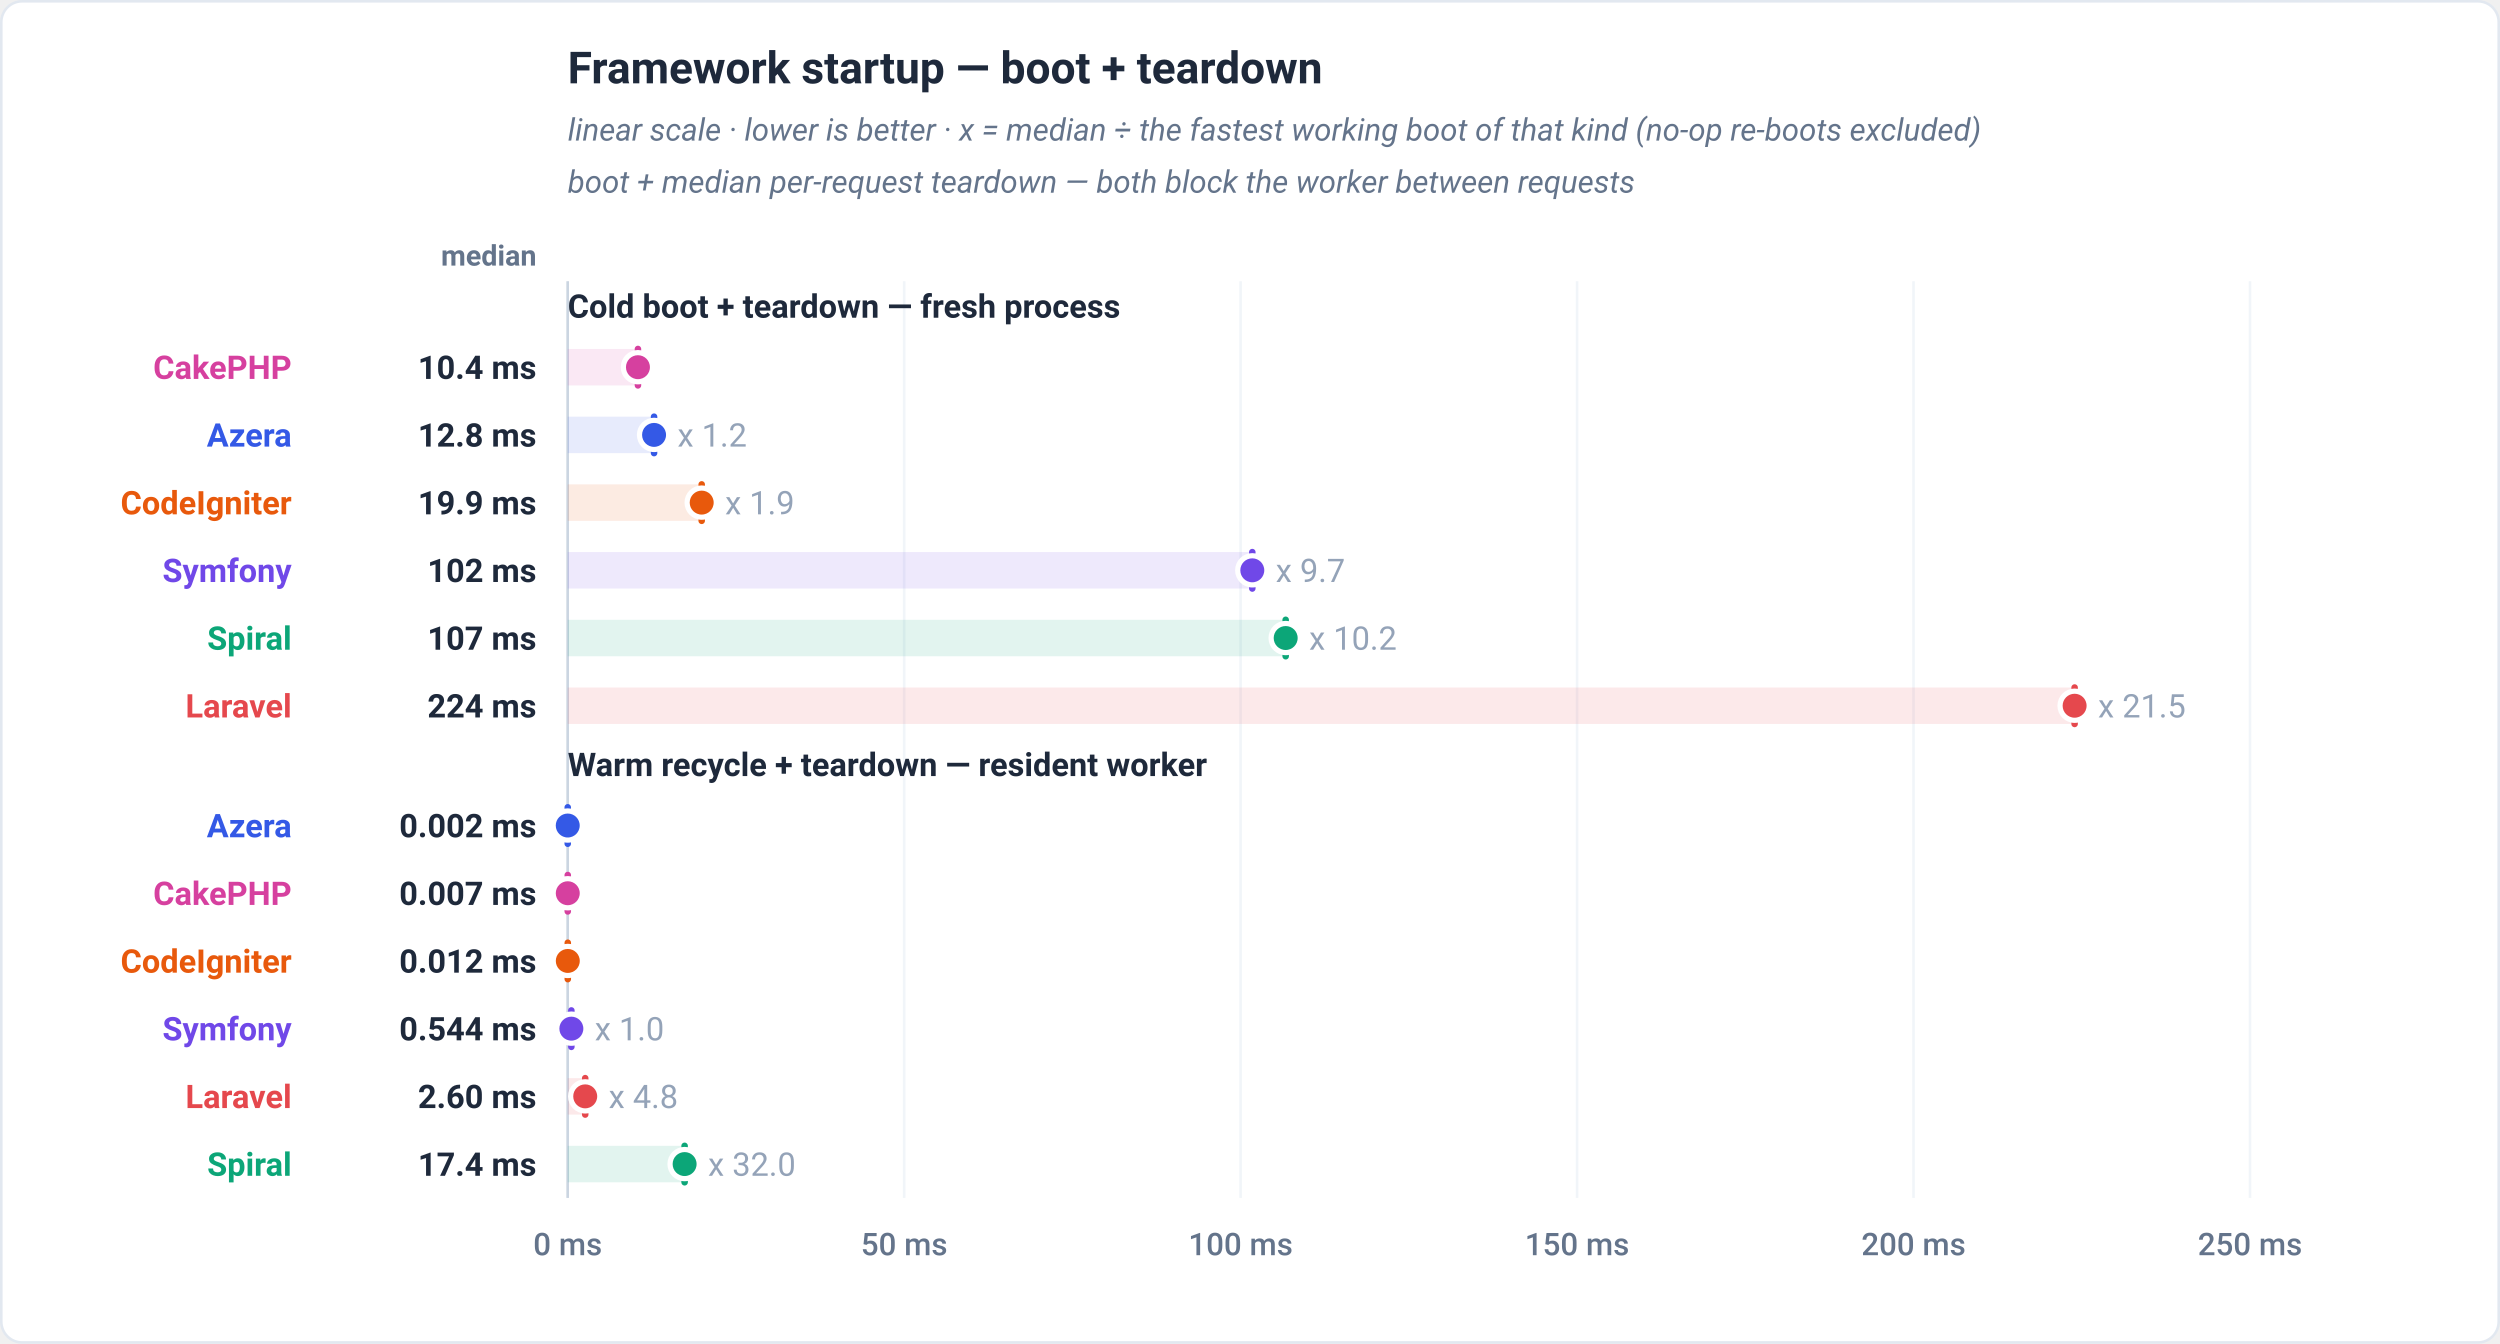
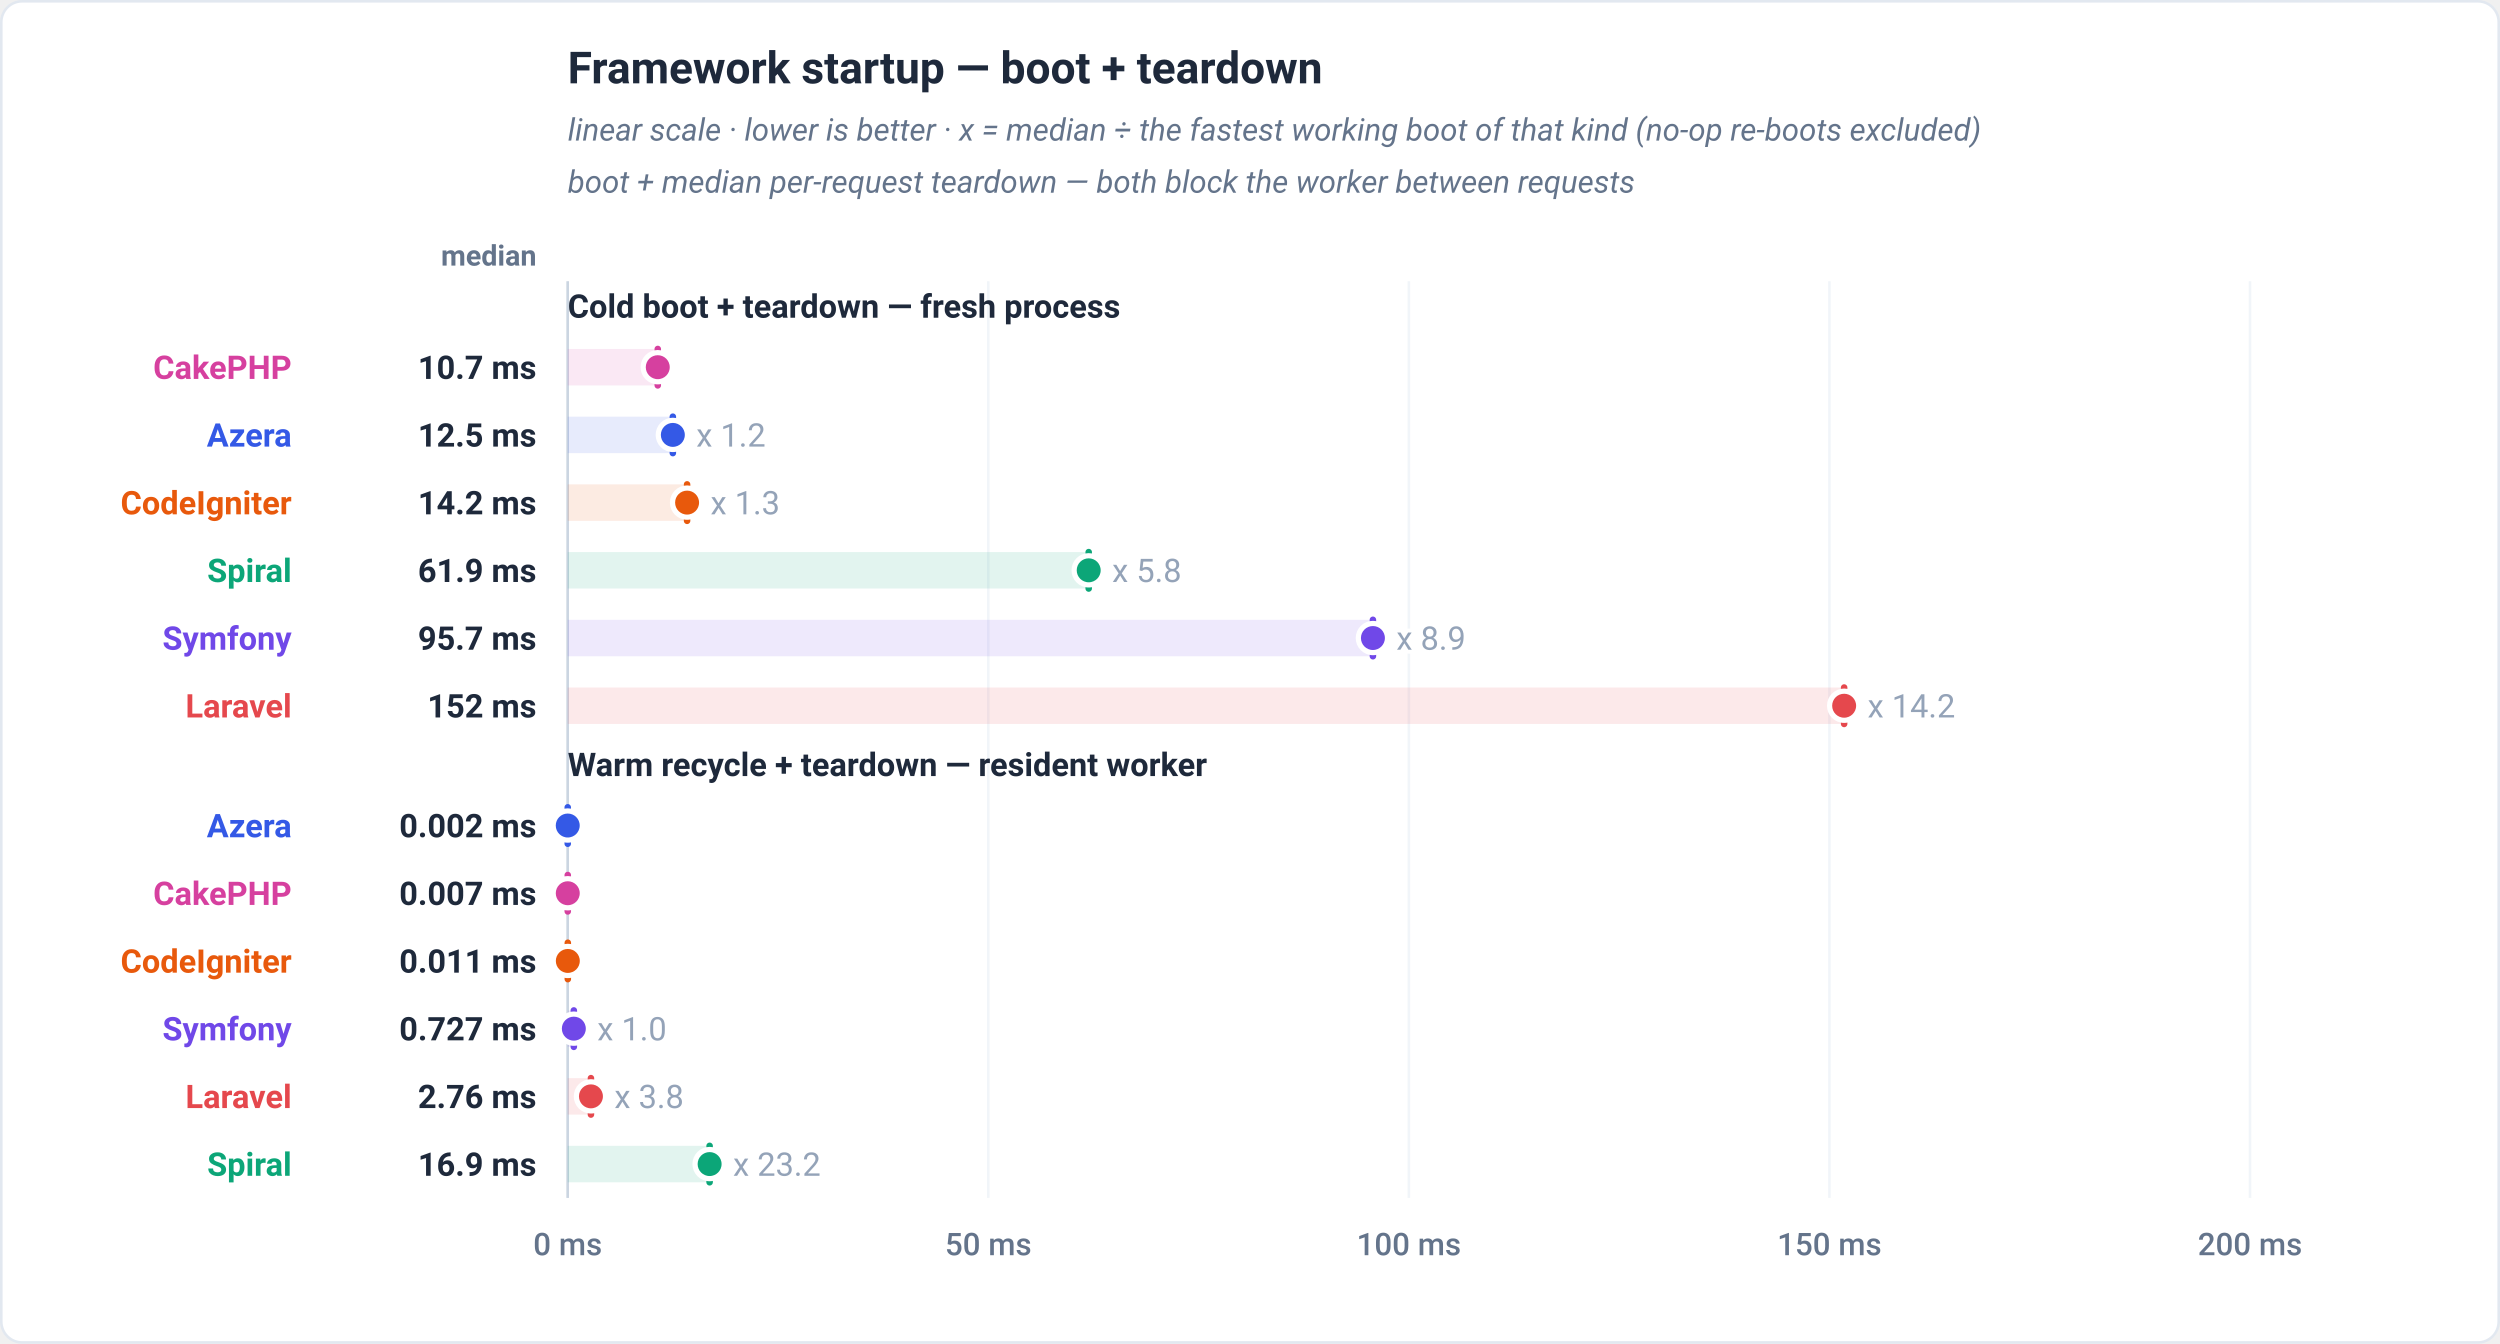
<svg xmlns="http://www.w3.org/2000/svg" viewBox="0 0 960 516" width="960" height="516" role="img" font-family="-apple-system,BlinkMacSystemFont,'Segoe UI',Roboto,Helvetica,Arial,sans-serif">
  <rect x="0.5" y="0.5" width="959" height="515" rx="8" fill="#ffffff" stroke="#e2e8f0" />
  <text x="218" y="32" font-family="-apple-system,BlinkMacSystemFont,'Segoe UI',Roboto,Helvetica,Arial,sans-serif" font-size="17" font-weight="700" fill="#1e293b" text-anchor="start">Framework startup — boot + teardown</text>
  <text x="218" y="54" font-family="-apple-system,BlinkMacSystemFont,'Segoe UI',Roboto,Helvetica,Arial,sans-serif" font-size="12" font-weight="400" fill="#64748b" text-anchor="start" font-style="italic">linear scale · lower is better · x = median ÷ the fastest working boot of that kind (no-op re-boots excluded)</text>
  <text x="218" y="74" font-family="-apple-system,BlinkMacSystemFont,'Segoe UI',Roboto,Helvetica,Arial,sans-serif" font-size="12" font-weight="400" fill="#64748b" text-anchor="start" font-style="italic">boot + median per-request teardown — both block the worker between requests</text>
  <text x="206" y="102" font-family="-apple-system,BlinkMacSystemFont,'Segoe UI',Roboto,Helvetica,Arial,sans-serif" font-size="11" font-weight="600" fill="#64748b" text-anchor="end">median</text>
  <line x1="218" y1="108" x2="218" y2="460" stroke="#f1f5f9" stroke-width="1" />
  <text x="218" y="482" font-family="-apple-system,BlinkMacSystemFont,'Segoe UI',Roboto,Helvetica,Arial,sans-serif" font-size="12" font-weight="500" fill="#64748b" text-anchor="middle">0 ms</text>
-   <line x1="347.2" y1="108" x2="347.2" y2="460" stroke="#f1f5f9" stroke-width="1" />
-   <text x="347.2" y="482" font-family="-apple-system,BlinkMacSystemFont,'Segoe UI',Roboto,Helvetica,Arial,sans-serif" font-size="12" font-weight="500" fill="#64748b" text-anchor="middle">50 ms</text>
-   <line x1="476.4" y1="108" x2="476.4" y2="460" stroke="#f1f5f9" stroke-width="1" />
-   <text x="476.4" y="482" font-family="-apple-system,BlinkMacSystemFont,'Segoe UI',Roboto,Helvetica,Arial,sans-serif" font-size="12" font-weight="500" fill="#64748b" text-anchor="middle">100 ms</text>
-   <line x1="605.6" y1="108" x2="605.6" y2="460" stroke="#f1f5f9" stroke-width="1" />
-   <text x="605.6" y="482" font-family="-apple-system,BlinkMacSystemFont,'Segoe UI',Roboto,Helvetica,Arial,sans-serif" font-size="12" font-weight="500" fill="#64748b" text-anchor="middle">150 ms</text>
-   <line x1="734.8" y1="108" x2="734.8" y2="460" stroke="#f1f5f9" stroke-width="1" />
-   <text x="734.8" y="482" font-family="-apple-system,BlinkMacSystemFont,'Segoe UI',Roboto,Helvetica,Arial,sans-serif" font-size="12" font-weight="500" fill="#64748b" text-anchor="middle">200 ms</text>
+   <line x1="379.5" y1="108" x2="379.5" y2="460" stroke="#f1f5f9" stroke-width="1" />
+   <text x="379.5" y="482" font-family="-apple-system,BlinkMacSystemFont,'Segoe UI',Roboto,Helvetica,Arial,sans-serif" font-size="12" font-weight="500" fill="#64748b" text-anchor="middle">50 ms</text>
+   <line x1="541" y1="108" x2="541" y2="460" stroke="#f1f5f9" stroke-width="1" />
+   <text x="541" y="482" font-family="-apple-system,BlinkMacSystemFont,'Segoe UI',Roboto,Helvetica,Arial,sans-serif" font-size="12" font-weight="500" fill="#64748b" text-anchor="middle">100 ms</text>
+   <line x1="702.5" y1="108" x2="702.5" y2="460" stroke="#f1f5f9" stroke-width="1" />
+   <text x="702.5" y="482" font-family="-apple-system,BlinkMacSystemFont,'Segoe UI',Roboto,Helvetica,Arial,sans-serif" font-size="12" font-weight="500" fill="#64748b" text-anchor="middle">150 ms</text>
  <line x1="864" y1="108" x2="864" y2="460" stroke="#f1f5f9" stroke-width="1" />
-   <text x="864" y="482" font-family="-apple-system,BlinkMacSystemFont,'Segoe UI',Roboto,Helvetica,Arial,sans-serif" font-size="12" font-weight="500" fill="#64748b" text-anchor="middle">250 ms</text>
+   <text x="864" y="482" font-family="-apple-system,BlinkMacSystemFont,'Segoe UI',Roboto,Helvetica,Arial,sans-serif" font-size="12" font-weight="500" fill="#64748b" text-anchor="middle">200 ms</text>
  <line x1="218" y1="108" x2="218" y2="460" stroke="#cbd5e1" stroke-width="1" />
  <text x="218" y="122" font-family="-apple-system,BlinkMacSystemFont,'Segoe UI',Roboto,Helvetica,Arial,sans-serif" font-size="12.5" font-weight="700" fill="#1e293b" text-anchor="start">Cold boot + teardown — fresh process</text>
-   <rect x="218" y="134" width="26.97" height="14" fill="#d6409f" fill-opacity="0.12" />
-   <line x1="244.97" y1="141" x2="244.97" y2="141" stroke="#d6409f" stroke-width="2.5" stroke-linecap="round" opacity="0.5" />
-   <line x1="244.97" y1="134" x2="244.97" y2="148" stroke="#d6409f" stroke-width="2.5" stroke-linecap="round" />
-   <circle cx="244.97" cy="141" r="5.6" fill="#d6409f" stroke="#ffffff" stroke-width="2" />
+   <rect x="218" y="134" width="34.58" height="14" fill="#d6409f" fill-opacity="0.12" />
+   <line x1="252.58" y1="141" x2="252.58" y2="141" stroke="#d6409f" stroke-width="2.5" stroke-linecap="round" opacity="0.5" />
+   <line x1="252.58" y1="134" x2="252.58" y2="148" stroke="#d6409f" stroke-width="2.5" stroke-linecap="round" />
+   <circle cx="252.58" cy="141" r="5.6" fill="#d6409f" stroke="#ffffff" stroke-width="2" />
  <text x="112" y="145.5" font-family="-apple-system,BlinkMacSystemFont,'Segoe UI',Roboto,Helvetica,Arial,sans-serif" font-size="12.5" font-weight="700" fill="#d6409f" text-anchor="end">CakePHP</text>
-   <text x="206" y="145.5" font-family="-apple-system,BlinkMacSystemFont,'Segoe UI',Roboto,Helvetica,Arial,sans-serif" font-size="12.5" font-weight="700" fill="#1e293b" text-anchor="end">10.4 ms</text>
-   <rect x="218" y="160" width="33.16" height="14" fill="#3459e6" fill-opacity="0.12" />
-   <line x1="251.16" y1="167" x2="251.16" y2="167" stroke="#3459e6" stroke-width="2.5" stroke-linecap="round" opacity="0.5" />
-   <line x1="251.16" y1="160" x2="251.16" y2="174" stroke="#3459e6" stroke-width="2.5" stroke-linecap="round" />
-   <circle cx="251.16" cy="167" r="5.6" fill="#3459e6" stroke="#ffffff" stroke-width="2" />
-   <text x="260.16" y="171.5" font-family="-apple-system,BlinkMacSystemFont,'Segoe UI',Roboto,Helvetica,Arial,sans-serif" font-size="12.5" font-weight="400" fill="#94a3b8" text-anchor="start" stroke="#ffffff" stroke-width="3" paint-order="stroke" stroke-linejoin="round">x 1.2</text>
+   <text x="206" y="145.5" font-family="-apple-system,BlinkMacSystemFont,'Segoe UI',Roboto,Helvetica,Arial,sans-serif" font-size="12.5" font-weight="700" fill="#1e293b" text-anchor="end">10.7 ms</text>
+   <rect x="218" y="160" width="40.37" height="14" fill="#3459e6" fill-opacity="0.12" />
+   <line x1="258.37" y1="167" x2="258.37" y2="167" stroke="#3459e6" stroke-width="2.5" stroke-linecap="round" opacity="0.5" />
+   <line x1="258.37" y1="160" x2="258.37" y2="174" stroke="#3459e6" stroke-width="2.5" stroke-linecap="round" />
+   <circle cx="258.37" cy="167" r="5.6" fill="#3459e6" stroke="#ffffff" stroke-width="2" />
+   <text x="267.37" y="171.5" font-family="-apple-system,BlinkMacSystemFont,'Segoe UI',Roboto,Helvetica,Arial,sans-serif" font-size="12.5" font-weight="400" fill="#94a3b8" text-anchor="start" stroke="#ffffff" stroke-width="3" paint-order="stroke" stroke-linejoin="round">x 1.2</text>
  <text x="112" y="171.5" font-family="-apple-system,BlinkMacSystemFont,'Segoe UI',Roboto,Helvetica,Arial,sans-serif" font-size="12.5" font-weight="700" fill="#3459e6" text-anchor="end">Azera</text>
-   <text x="206" y="171.5" font-family="-apple-system,BlinkMacSystemFont,'Segoe UI',Roboto,Helvetica,Arial,sans-serif" font-size="12.5" font-weight="700" fill="#1e293b" text-anchor="end">12.8 ms</text>
-   <rect x="218" y="186" width="51.45" height="14" fill="#e8590c" fill-opacity="0.12" />
-   <line x1="269.45" y1="193" x2="269.45" y2="193" stroke="#e8590c" stroke-width="2.5" stroke-linecap="round" opacity="0.5" />
-   <line x1="269.45" y1="186" x2="269.45" y2="200" stroke="#e8590c" stroke-width="2.5" stroke-linecap="round" />
-   <circle cx="269.45" cy="193" r="5.6" fill="#e8590c" stroke="#ffffff" stroke-width="2" />
-   <text x="278.45" y="197.5" font-family="-apple-system,BlinkMacSystemFont,'Segoe UI',Roboto,Helvetica,Arial,sans-serif" font-size="12.5" font-weight="400" fill="#94a3b8" text-anchor="start" stroke="#ffffff" stroke-width="3" paint-order="stroke" stroke-linejoin="round">x 1.9</text>
+   <text x="206" y="171.5" font-family="-apple-system,BlinkMacSystemFont,'Segoe UI',Roboto,Helvetica,Arial,sans-serif" font-size="12.5" font-weight="700" fill="#1e293b" text-anchor="end">12.5 ms</text>
+   <rect x="218" y="186" width="45.84" height="14" fill="#e8590c" fill-opacity="0.12" />
+   <line x1="263.84" y1="193" x2="263.84" y2="193" stroke="#e8590c" stroke-width="2.5" stroke-linecap="round" opacity="0.5" />
+   <line x1="263.84" y1="186" x2="263.84" y2="200" stroke="#e8590c" stroke-width="2.5" stroke-linecap="round" />
+   <circle cx="263.84" cy="193" r="5.6" fill="#e8590c" stroke="#ffffff" stroke-width="2" />
+   <text x="272.84" y="197.5" font-family="-apple-system,BlinkMacSystemFont,'Segoe UI',Roboto,Helvetica,Arial,sans-serif" font-size="12.5" font-weight="400" fill="#94a3b8" text-anchor="start" stroke="#ffffff" stroke-width="3" paint-order="stroke" stroke-linejoin="round">x 1.3</text>
  <text x="112" y="197.5" font-family="-apple-system,BlinkMacSystemFont,'Segoe UI',Roboto,Helvetica,Arial,sans-serif" font-size="12.5" font-weight="700" fill="#e8590c" text-anchor="end">CodeIgniter</text>
-   <text x="206" y="197.5" font-family="-apple-system,BlinkMacSystemFont,'Segoe UI',Roboto,Helvetica,Arial,sans-serif" font-size="12.5" font-weight="700" fill="#1e293b" text-anchor="end">19.9 ms</text>
-   <rect x="218" y="212" width="262.88" height="14" fill="#7048e8" fill-opacity="0.12" />
-   <line x1="480.88" y1="219" x2="480.88" y2="219" stroke="#7048e8" stroke-width="2.5" stroke-linecap="round" opacity="0.5" />
-   <line x1="480.88" y1="212" x2="480.88" y2="226" stroke="#7048e8" stroke-width="2.5" stroke-linecap="round" />
-   <circle cx="480.88" cy="219" r="5.6" fill="#7048e8" stroke="#ffffff" stroke-width="2" />
-   <text x="489.88" y="223.5" font-family="-apple-system,BlinkMacSystemFont,'Segoe UI',Roboto,Helvetica,Arial,sans-serif" font-size="12.5" font-weight="400" fill="#94a3b8" text-anchor="start" stroke="#ffffff" stroke-width="3" paint-order="stroke" stroke-linejoin="round">x 9.7</text>
-   <text x="112" y="223.5" font-family="-apple-system,BlinkMacSystemFont,'Segoe UI',Roboto,Helvetica,Arial,sans-serif" font-size="12.5" font-weight="700" fill="#7048e8" text-anchor="end">Symfony</text>
-   <text x="206" y="223.5" font-family="-apple-system,BlinkMacSystemFont,'Segoe UI',Roboto,Helvetica,Arial,sans-serif" font-size="12.5" font-weight="700" fill="#1e293b" text-anchor="end">102 ms</text>
-   <rect x="218" y="238" width="275.7" height="14" fill="#0ca678" fill-opacity="0.12" />
-   <line x1="493.7" y1="245" x2="493.7" y2="245" stroke="#0ca678" stroke-width="2.5" stroke-linecap="round" opacity="0.5" />
-   <line x1="493.7" y1="238" x2="493.7" y2="252" stroke="#0ca678" stroke-width="2.5" stroke-linecap="round" />
-   <circle cx="493.7" cy="245" r="5.6" fill="#0ca678" stroke="#ffffff" stroke-width="2" />
-   <text x="502.7" y="249.5" font-family="-apple-system,BlinkMacSystemFont,'Segoe UI',Roboto,Helvetica,Arial,sans-serif" font-size="12.5" font-weight="400" fill="#94a3b8" text-anchor="start" stroke="#ffffff" stroke-width="3" paint-order="stroke" stroke-linejoin="round">x 10.2</text>
-   <text x="112" y="249.5" font-family="-apple-system,BlinkMacSystemFont,'Segoe UI',Roboto,Helvetica,Arial,sans-serif" font-size="12.5" font-weight="700" fill="#0ca678" text-anchor="end">Spiral</text>
-   <text x="206" y="249.5" font-family="-apple-system,BlinkMacSystemFont,'Segoe UI',Roboto,Helvetica,Arial,sans-serif" font-size="12.5" font-weight="700" fill="#1e293b" text-anchor="end">107 ms</text>
-   <rect x="218" y="264" width="578.65" height="14" fill="#e5484d" fill-opacity="0.12" />
-   <line x1="796.65" y1="271" x2="796.65" y2="271" stroke="#e5484d" stroke-width="2.5" stroke-linecap="round" opacity="0.5" />
-   <line x1="796.65" y1="264" x2="796.65" y2="278" stroke="#e5484d" stroke-width="2.5" stroke-linecap="round" />
-   <circle cx="796.65" cy="271" r="5.6" fill="#e5484d" stroke="#ffffff" stroke-width="2" />
-   <text x="805.65" y="275.5" font-family="-apple-system,BlinkMacSystemFont,'Segoe UI',Roboto,Helvetica,Arial,sans-serif" font-size="12.5" font-weight="400" fill="#94a3b8" text-anchor="start" stroke="#ffffff" stroke-width="3" paint-order="stroke" stroke-linejoin="round">x 21.5</text>
+   <text x="206" y="197.5" font-family="-apple-system,BlinkMacSystemFont,'Segoe UI',Roboto,Helvetica,Arial,sans-serif" font-size="12.5" font-weight="700" fill="#1e293b" text-anchor="end">14.2 ms</text>
+   <rect x="218" y="212" width="200.06" height="14" fill="#0ca678" fill-opacity="0.12" />
+   <line x1="418.06" y1="219" x2="418.06" y2="219" stroke="#0ca678" stroke-width="2.5" stroke-linecap="round" opacity="0.5" />
+   <line x1="418.06" y1="212" x2="418.06" y2="226" stroke="#0ca678" stroke-width="2.5" stroke-linecap="round" />
+   <circle cx="418.06" cy="219" r="5.6" fill="#0ca678" stroke="#ffffff" stroke-width="2" />
+   <text x="427.06" y="223.5" font-family="-apple-system,BlinkMacSystemFont,'Segoe UI',Roboto,Helvetica,Arial,sans-serif" font-size="12.5" font-weight="400" fill="#94a3b8" text-anchor="start" stroke="#ffffff" stroke-width="3" paint-order="stroke" stroke-linejoin="round">x 5.8</text>
+   <text x="112" y="223.5" font-family="-apple-system,BlinkMacSystemFont,'Segoe UI',Roboto,Helvetica,Arial,sans-serif" font-size="12.5" font-weight="700" fill="#0ca678" text-anchor="end">Spiral</text>
+   <text x="206" y="223.5" font-family="-apple-system,BlinkMacSystemFont,'Segoe UI',Roboto,Helvetica,Arial,sans-serif" font-size="12.5" font-weight="700" fill="#1e293b" text-anchor="end">61.9 ms</text>
+   <rect x="218" y="238" width="309.2" height="14" fill="#7048e8" fill-opacity="0.12" />
+   <line x1="527.2" y1="245" x2="527.2" y2="245" stroke="#7048e8" stroke-width="2.5" stroke-linecap="round" opacity="0.5" />
+   <line x1="527.2" y1="238" x2="527.2" y2="252" stroke="#7048e8" stroke-width="2.5" stroke-linecap="round" />
+   <circle cx="527.2" cy="245" r="5.6" fill="#7048e8" stroke="#ffffff" stroke-width="2" />
+   <text x="536.2" y="249.5" font-family="-apple-system,BlinkMacSystemFont,'Segoe UI',Roboto,Helvetica,Arial,sans-serif" font-size="12.5" font-weight="400" fill="#94a3b8" text-anchor="start" stroke="#ffffff" stroke-width="3" paint-order="stroke" stroke-linejoin="round">x 8.9</text>
+   <text x="112" y="249.5" font-family="-apple-system,BlinkMacSystemFont,'Segoe UI',Roboto,Helvetica,Arial,sans-serif" font-size="12.5" font-weight="700" fill="#7048e8" text-anchor="end">Symfony</text>
+   <text x="206" y="249.5" font-family="-apple-system,BlinkMacSystemFont,'Segoe UI',Roboto,Helvetica,Arial,sans-serif" font-size="12.5" font-weight="700" fill="#1e293b" text-anchor="end">95.7 ms</text>
+   <rect x="218" y="264" width="490.15" height="14" fill="#e5484d" fill-opacity="0.12" />
+   <line x1="708.15" y1="271" x2="708.15" y2="271" stroke="#e5484d" stroke-width="2.5" stroke-linecap="round" opacity="0.5" />
+   <line x1="708.15" y1="264" x2="708.15" y2="278" stroke="#e5484d" stroke-width="2.5" stroke-linecap="round" />
+   <circle cx="708.15" cy="271" r="5.6" fill="#e5484d" stroke="#ffffff" stroke-width="2" />
+   <text x="717.15" y="275.5" font-family="-apple-system,BlinkMacSystemFont,'Segoe UI',Roboto,Helvetica,Arial,sans-serif" font-size="12.5" font-weight="400" fill="#94a3b8" text-anchor="start" stroke="#ffffff" stroke-width="3" paint-order="stroke" stroke-linejoin="round">x 14.2</text>
  <text x="112" y="275.5" font-family="-apple-system,BlinkMacSystemFont,'Segoe UI',Roboto,Helvetica,Arial,sans-serif" font-size="12.5" font-weight="700" fill="#e5484d" text-anchor="end">Laravel</text>
-   <text x="206" y="275.5" font-family="-apple-system,BlinkMacSystemFont,'Segoe UI',Roboto,Helvetica,Arial,sans-serif" font-size="12.5" font-weight="700" fill="#1e293b" text-anchor="end">224 ms</text>
+   <text x="206" y="275.5" font-family="-apple-system,BlinkMacSystemFont,'Segoe UI',Roboto,Helvetica,Arial,sans-serif" font-size="12.5" font-weight="700" fill="#1e293b" text-anchor="end">152 ms</text>
  <text x="218" y="298" font-family="-apple-system,BlinkMacSystemFont,'Segoe UI',Roboto,Helvetica,Arial,sans-serif" font-size="12.5" font-weight="700" fill="#1e293b" text-anchor="start">Warm recycle + teardown — resident worker</text>
  <rect x="218" y="310" width="0.01" height="14" fill="#3459e6" fill-opacity="0.12" />
  <line x1="218.01" y1="317" x2="218.01" y2="317" stroke="#3459e6" stroke-width="2.5" stroke-linecap="round" opacity="0.5" />
  <line x1="218.01" y1="310" x2="218.01" y2="324" stroke="#3459e6" stroke-width="2.5" stroke-linecap="round" />
  <circle cx="218.01" cy="317" r="5.6" fill="#3459e6" stroke="#ffffff" stroke-width="2" />
  <text x="112" y="321.5" font-family="-apple-system,BlinkMacSystemFont,'Segoe UI',Roboto,Helvetica,Arial,sans-serif" font-size="12.5" font-weight="700" fill="#3459e6" text-anchor="end">Azera</text>
  <text x="206" y="321.5" font-family="-apple-system,BlinkMacSystemFont,'Segoe UI',Roboto,Helvetica,Arial,sans-serif" font-size="12.5" font-weight="700" fill="#1e293b" text-anchor="end">0.002 ms</text>
  <rect x="218" y="336" width="0.02" height="14" fill="#d6409f" fill-opacity="0.12" />
  <line x1="218.02" y1="343" x2="218.02" y2="343" stroke="#d6409f" stroke-width="2.5" stroke-linecap="round" opacity="0.5" />
  <line x1="218.02" y1="336" x2="218.02" y2="350" stroke="#d6409f" stroke-width="2.5" stroke-linecap="round" />
  <circle cx="218.02" cy="343" r="5.6" fill="#d6409f" stroke="#ffffff" stroke-width="2" />
  <text x="112" y="347.5" font-family="-apple-system,BlinkMacSystemFont,'Segoe UI',Roboto,Helvetica,Arial,sans-serif" font-size="12.5" font-weight="700" fill="#d6409f" text-anchor="end">CakePHP</text>
  <text x="206" y="347.5" font-family="-apple-system,BlinkMacSystemFont,'Segoe UI',Roboto,Helvetica,Arial,sans-serif" font-size="12.5" font-weight="700" fill="#1e293b" text-anchor="end">0.007 ms</text>
-   <rect x="218" y="362" width="0.03" height="14" fill="#e8590c" fill-opacity="0.12" />
-   <line x1="218.03" y1="369" x2="218.03" y2="369" stroke="#e8590c" stroke-width="2.5" stroke-linecap="round" opacity="0.5" />
-   <line x1="218.03" y1="362" x2="218.03" y2="376" stroke="#e8590c" stroke-width="2.5" stroke-linecap="round" />
-   <circle cx="218.03" cy="369" r="5.6" fill="#e8590c" stroke="#ffffff" stroke-width="2" />
+   <rect x="218" y="362" width="0.04" height="14" fill="#e8590c" fill-opacity="0.12" />
+   <line x1="218.04" y1="369" x2="218.04" y2="369" stroke="#e8590c" stroke-width="2.5" stroke-linecap="round" opacity="0.5" />
+   <line x1="218.04" y1="362" x2="218.04" y2="376" stroke="#e8590c" stroke-width="2.5" stroke-linecap="round" />
+   <circle cx="218.04" cy="369" r="5.6" fill="#e8590c" stroke="#ffffff" stroke-width="2" />
  <text x="112" y="373.5" font-family="-apple-system,BlinkMacSystemFont,'Segoe UI',Roboto,Helvetica,Arial,sans-serif" font-size="12.5" font-weight="700" fill="#e8590c" text-anchor="end">CodeIgniter</text>
-   <text x="206" y="373.5" font-family="-apple-system,BlinkMacSystemFont,'Segoe UI',Roboto,Helvetica,Arial,sans-serif" font-size="12.5" font-weight="700" fill="#1e293b" text-anchor="end">0.012 ms</text>
-   <rect x="218" y="388" width="1.4" height="14" fill="#7048e8" fill-opacity="0.12" />
-   <line x1="219.4" y1="395" x2="219.4" y2="395" stroke="#7048e8" stroke-width="2.5" stroke-linecap="round" opacity="0.5" />
-   <line x1="219.4" y1="388" x2="219.4" y2="402" stroke="#7048e8" stroke-width="2.5" stroke-linecap="round" />
-   <circle cx="219.4" cy="395" r="5.6" fill="#7048e8" stroke="#ffffff" stroke-width="2" />
-   <text x="228.4" y="399.5" font-family="-apple-system,BlinkMacSystemFont,'Segoe UI',Roboto,Helvetica,Arial,sans-serif" font-size="12.5" font-weight="400" fill="#94a3b8" text-anchor="start" stroke="#ffffff" stroke-width="3" paint-order="stroke" stroke-linejoin="round">x 1.0</text>
+   <text x="206" y="373.5" font-family="-apple-system,BlinkMacSystemFont,'Segoe UI',Roboto,Helvetica,Arial,sans-serif" font-size="12.5" font-weight="700" fill="#1e293b" text-anchor="end">0.011 ms</text>
+   <rect x="218" y="388" width="2.35" height="14" fill="#7048e8" fill-opacity="0.12" />
+   <line x1="220.35" y1="395" x2="220.35" y2="395" stroke="#7048e8" stroke-width="2.5" stroke-linecap="round" opacity="0.5" />
+   <line x1="220.35" y1="388" x2="220.35" y2="402" stroke="#7048e8" stroke-width="2.5" stroke-linecap="round" />
+   <circle cx="220.35" cy="395" r="5.6" fill="#7048e8" stroke="#ffffff" stroke-width="2" />
+   <text x="229.35" y="399.5" font-family="-apple-system,BlinkMacSystemFont,'Segoe UI',Roboto,Helvetica,Arial,sans-serif" font-size="12.5" font-weight="400" fill="#94a3b8" text-anchor="start" stroke="#ffffff" stroke-width="3" paint-order="stroke" stroke-linejoin="round">x 1.0</text>
  <text x="112" y="399.5" font-family="-apple-system,BlinkMacSystemFont,'Segoe UI',Roboto,Helvetica,Arial,sans-serif" font-size="12.5" font-weight="700" fill="#7048e8" text-anchor="end">Symfony</text>
-   <text x="206" y="399.5" font-family="-apple-system,BlinkMacSystemFont,'Segoe UI',Roboto,Helvetica,Arial,sans-serif" font-size="12.5" font-weight="700" fill="#1e293b" text-anchor="end">0.544 ms</text>
-   <rect x="218" y="414" width="6.72" height="14" fill="#e5484d" fill-opacity="0.12" />
-   <line x1="224.72" y1="421" x2="224.72" y2="421" stroke="#e5484d" stroke-width="2.5" stroke-linecap="round" opacity="0.5" />
-   <line x1="224.72" y1="414" x2="224.72" y2="428" stroke="#e5484d" stroke-width="2.5" stroke-linecap="round" />
-   <circle cx="224.72" cy="421" r="5.6" fill="#e5484d" stroke="#ffffff" stroke-width="2" />
-   <text x="233.72" y="425.5" font-family="-apple-system,BlinkMacSystemFont,'Segoe UI',Roboto,Helvetica,Arial,sans-serif" font-size="12.5" font-weight="400" fill="#94a3b8" text-anchor="start" stroke="#ffffff" stroke-width="3" paint-order="stroke" stroke-linejoin="round">x 4.8</text>
+   <text x="206" y="399.5" font-family="-apple-system,BlinkMacSystemFont,'Segoe UI',Roboto,Helvetica,Arial,sans-serif" font-size="12.5" font-weight="700" fill="#1e293b" text-anchor="end">0.727 ms</text>
+   <rect x="218" y="414" width="8.92" height="14" fill="#e5484d" fill-opacity="0.12" />
+   <line x1="226.92" y1="421" x2="226.92" y2="421" stroke="#e5484d" stroke-width="2.5" stroke-linecap="round" opacity="0.5" />
+   <line x1="226.92" y1="414" x2="226.92" y2="428" stroke="#e5484d" stroke-width="2.5" stroke-linecap="round" />
+   <circle cx="226.92" cy="421" r="5.6" fill="#e5484d" stroke="#ffffff" stroke-width="2" />
+   <text x="235.92" y="425.5" font-family="-apple-system,BlinkMacSystemFont,'Segoe UI',Roboto,Helvetica,Arial,sans-serif" font-size="12.5" font-weight="400" fill="#94a3b8" text-anchor="start" stroke="#ffffff" stroke-width="3" paint-order="stroke" stroke-linejoin="round">x 3.8</text>
  <text x="112" y="425.5" font-family="-apple-system,BlinkMacSystemFont,'Segoe UI',Roboto,Helvetica,Arial,sans-serif" font-size="12.5" font-weight="700" fill="#e5484d" text-anchor="end">Laravel</text>
-   <text x="206" y="425.5" font-family="-apple-system,BlinkMacSystemFont,'Segoe UI',Roboto,Helvetica,Arial,sans-serif" font-size="12.5" font-weight="700" fill="#1e293b" text-anchor="end">2.60 ms</text>
-   <rect x="218" y="440" width="44.89" height="14" fill="#0ca678" fill-opacity="0.12" />
-   <line x1="262.89" y1="447" x2="262.89" y2="447" stroke="#0ca678" stroke-width="2.5" stroke-linecap="round" opacity="0.5" />
-   <line x1="262.89" y1="440" x2="262.89" y2="454" stroke="#0ca678" stroke-width="2.5" stroke-linecap="round" />
-   <circle cx="262.89" cy="447" r="5.6" fill="#0ca678" stroke="#ffffff" stroke-width="2" />
-   <text x="271.89" y="451.5" font-family="-apple-system,BlinkMacSystemFont,'Segoe UI',Roboto,Helvetica,Arial,sans-serif" font-size="12.5" font-weight="400" fill="#94a3b8" text-anchor="start" stroke="#ffffff" stroke-width="3" paint-order="stroke" stroke-linejoin="round">x 32.0</text>
+   <text x="206" y="425.5" font-family="-apple-system,BlinkMacSystemFont,'Segoe UI',Roboto,Helvetica,Arial,sans-serif" font-size="12.5" font-weight="700" fill="#1e293b" text-anchor="end">2.76 ms</text>
+   <rect x="218" y="440" width="54.49" height="14" fill="#0ca678" fill-opacity="0.12" />
+   <line x1="272.49" y1="447" x2="272.49" y2="447" stroke="#0ca678" stroke-width="2.5" stroke-linecap="round" opacity="0.5" />
+   <line x1="272.49" y1="440" x2="272.49" y2="454" stroke="#0ca678" stroke-width="2.5" stroke-linecap="round" />
+   <circle cx="272.49" cy="447" r="5.6" fill="#0ca678" stroke="#ffffff" stroke-width="2" />
+   <text x="281.49" y="451.5" font-family="-apple-system,BlinkMacSystemFont,'Segoe UI',Roboto,Helvetica,Arial,sans-serif" font-size="12.5" font-weight="400" fill="#94a3b8" text-anchor="start" stroke="#ffffff" stroke-width="3" paint-order="stroke" stroke-linejoin="round">x 23.2</text>
  <text x="112" y="451.5" font-family="-apple-system,BlinkMacSystemFont,'Segoe UI',Roboto,Helvetica,Arial,sans-serif" font-size="12.5" font-weight="700" fill="#0ca678" text-anchor="end">Spiral</text>
-   <text x="206" y="451.5" font-family="-apple-system,BlinkMacSystemFont,'Segoe UI',Roboto,Helvetica,Arial,sans-serif" font-size="12.5" font-weight="700" fill="#1e293b" text-anchor="end">17.4 ms</text>
+   <text x="206" y="451.5" font-family="-apple-system,BlinkMacSystemFont,'Segoe UI',Roboto,Helvetica,Arial,sans-serif" font-size="12.5" font-weight="700" fill="#1e293b" text-anchor="end">16.9 ms</text>
</svg>
